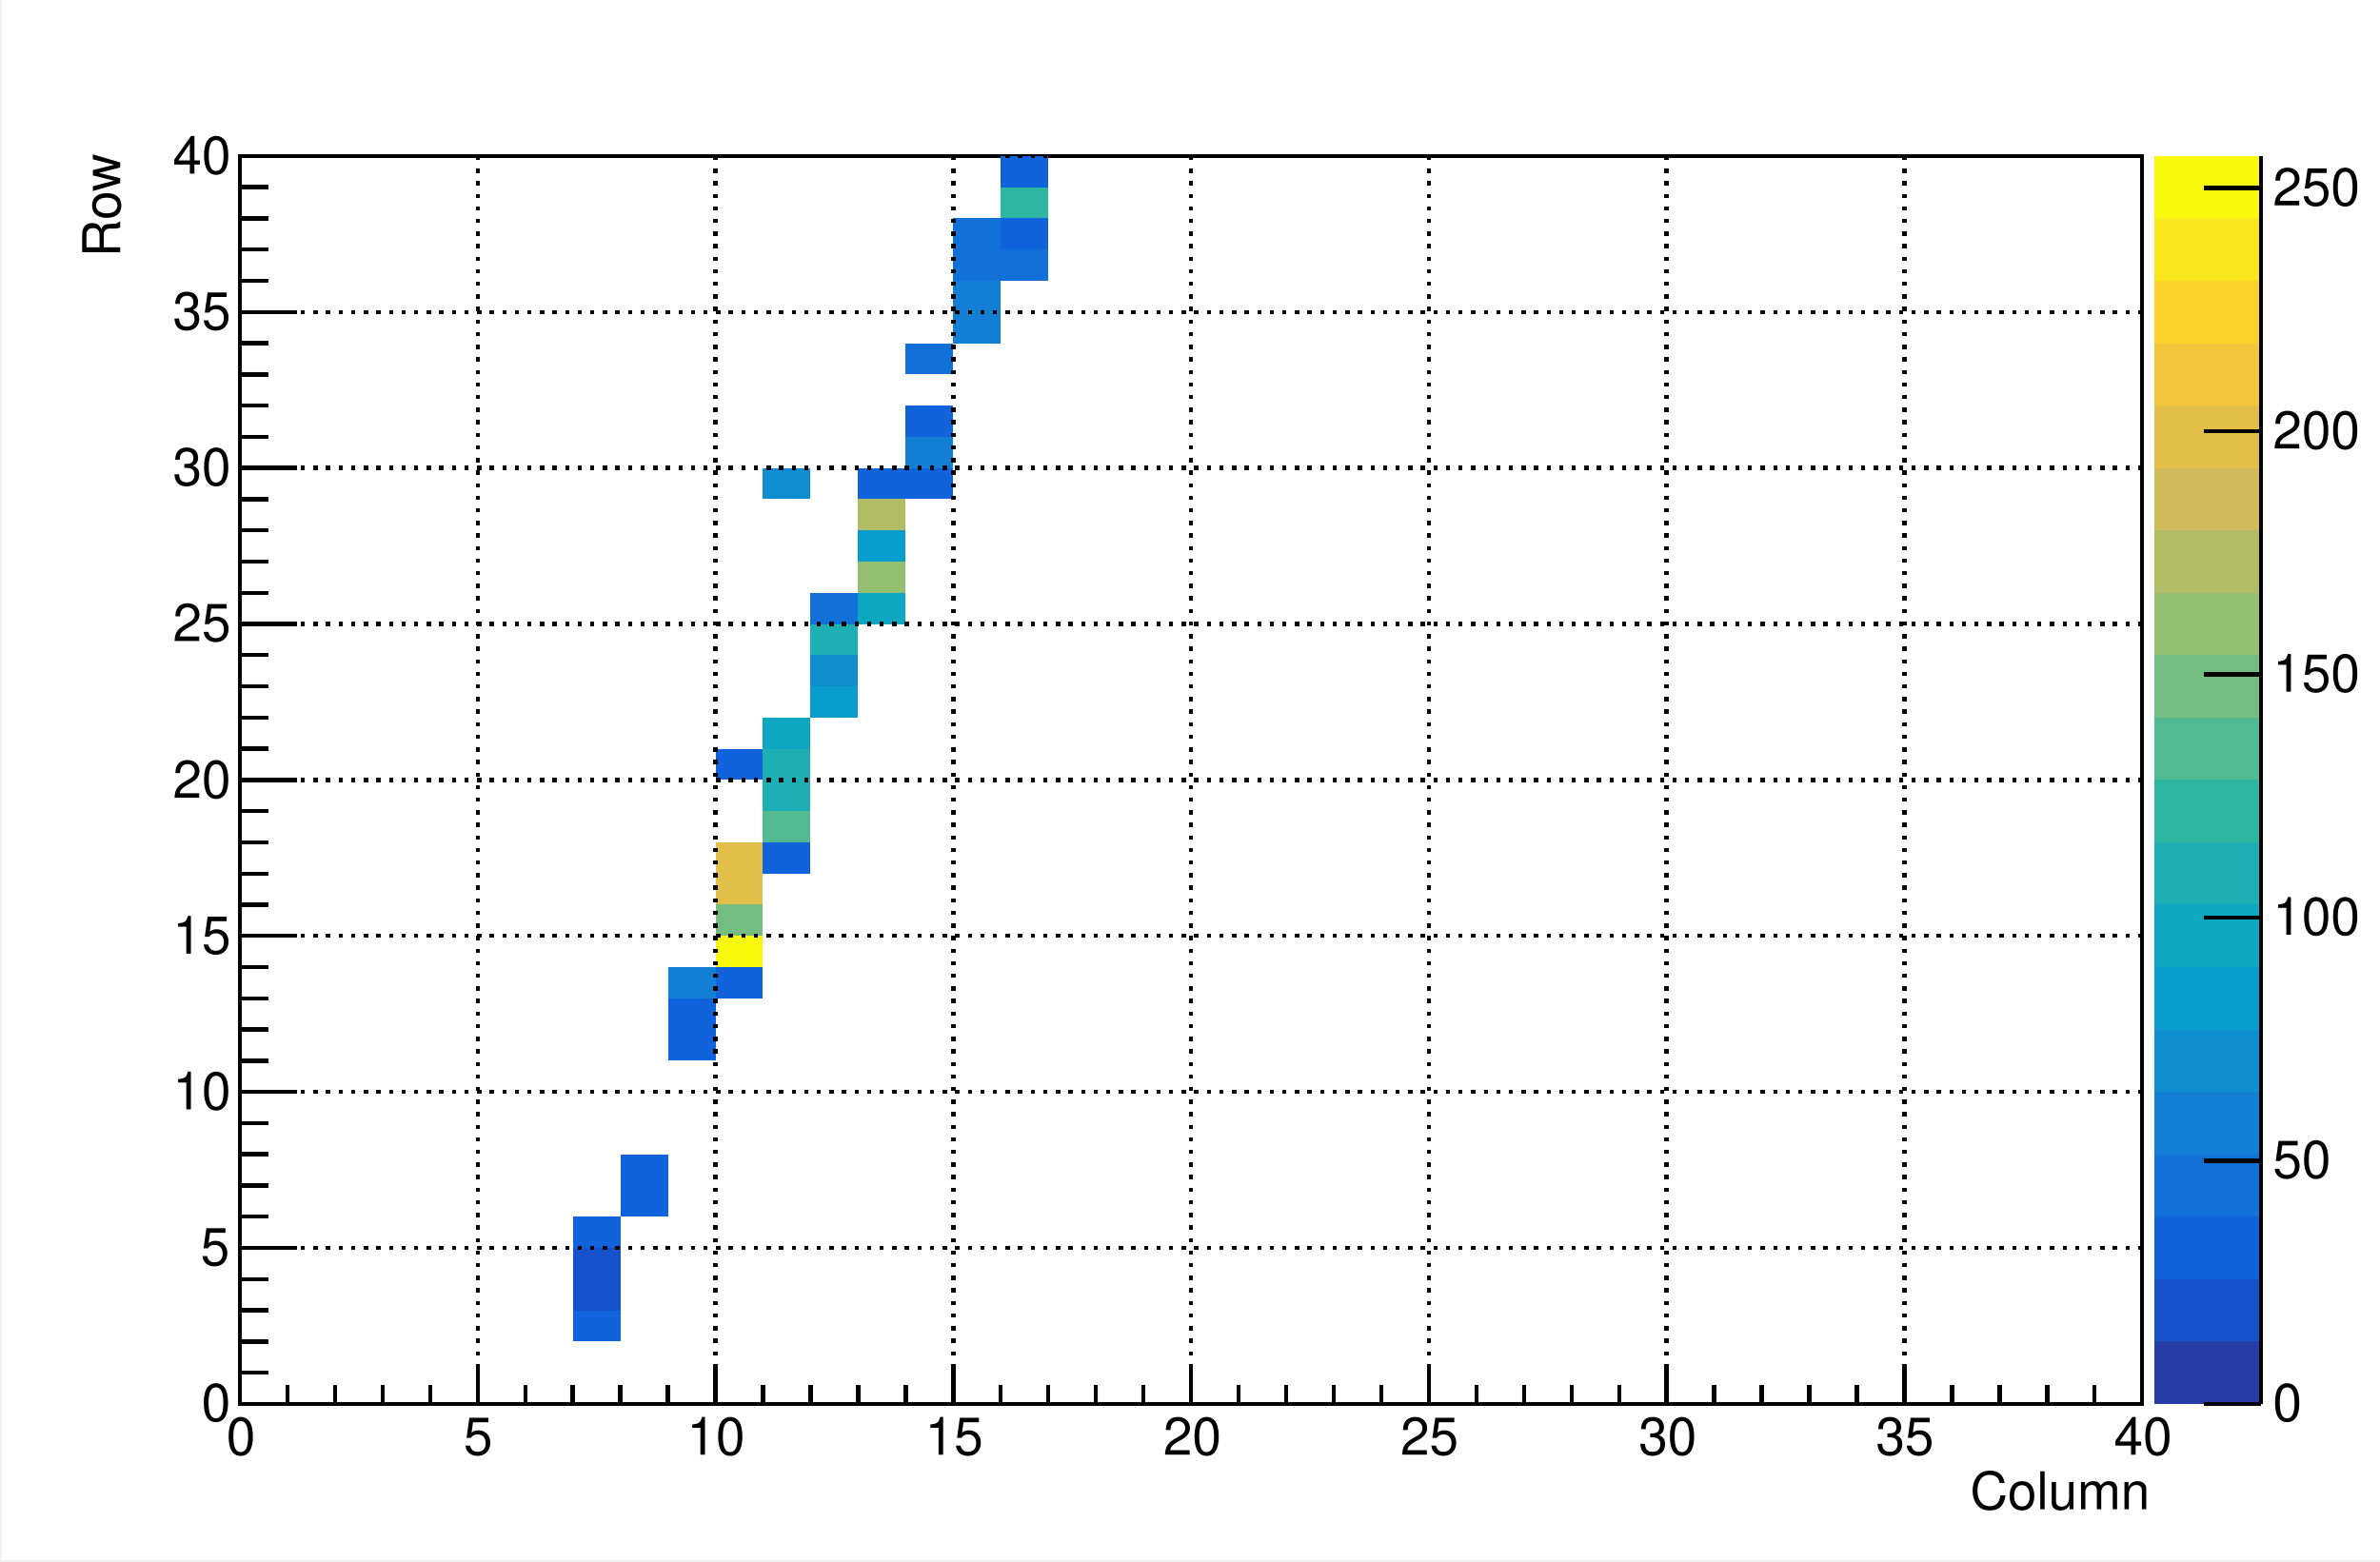
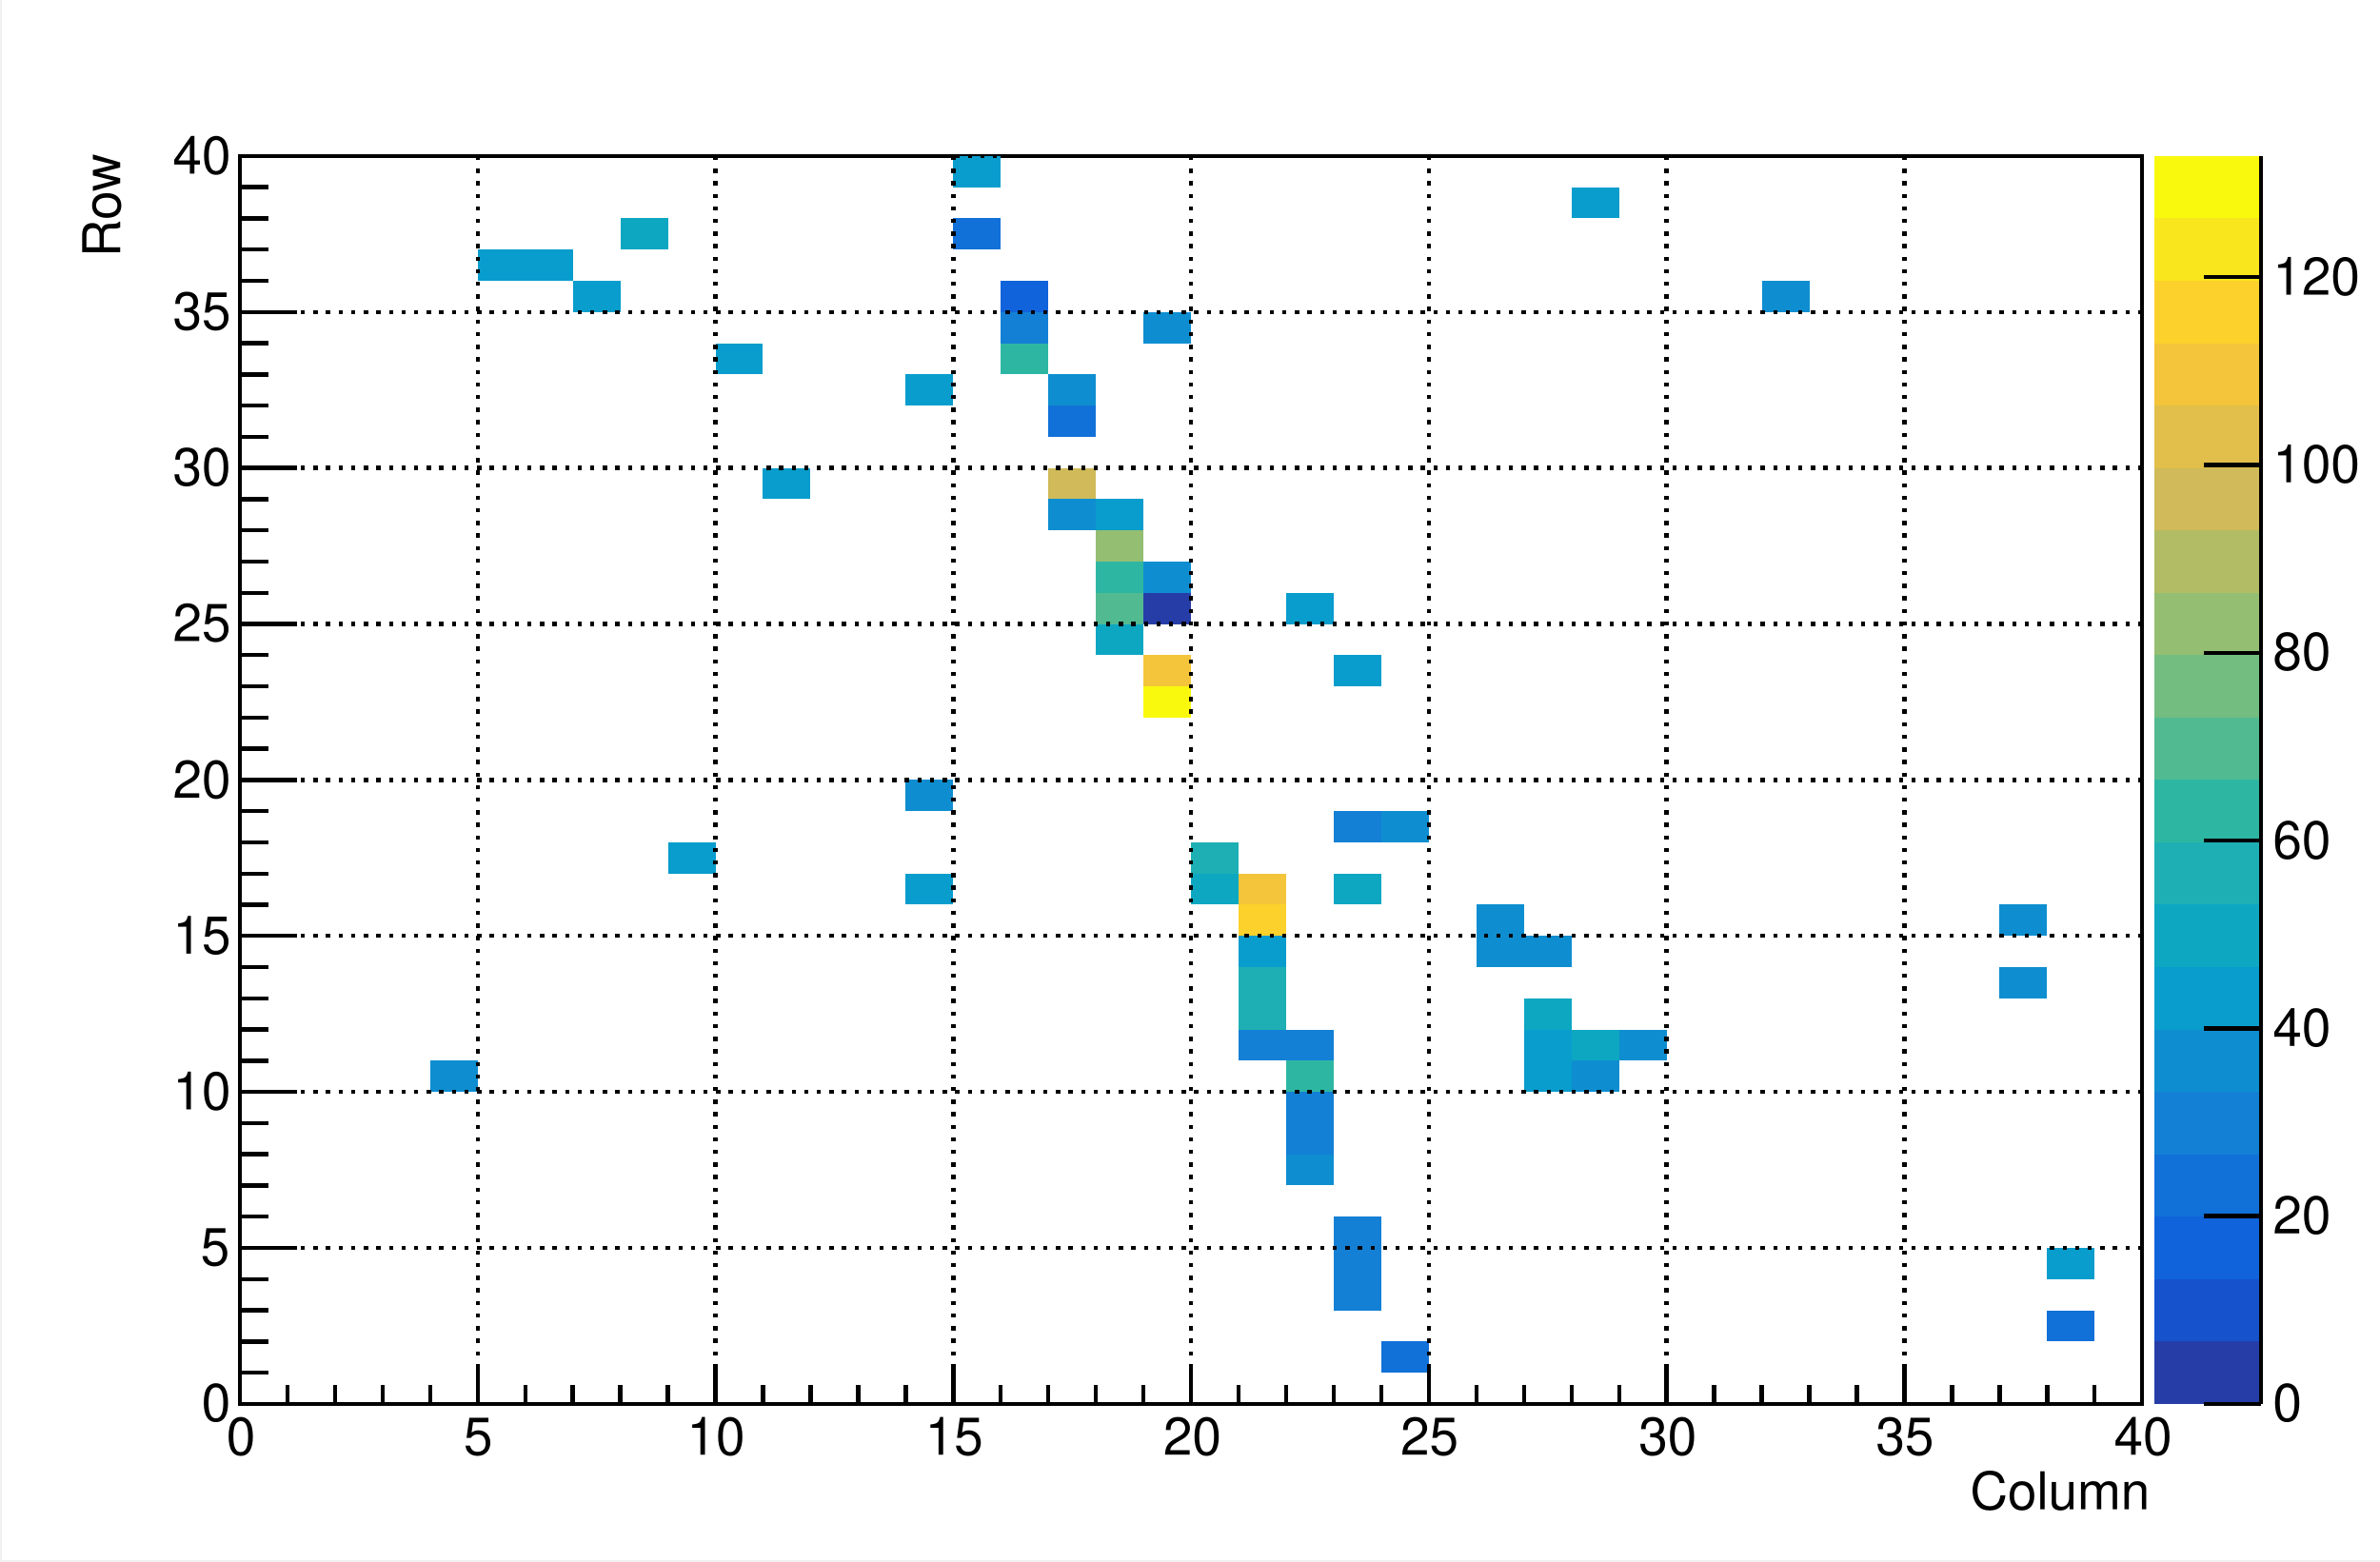
<svg xmlns="http://www.w3.org/2000/svg" width="567.429" height="372.459" viewBox="0 0 567.429 372.459" shape-rendering="crispEdges">
  <defs>
</defs>
  <rect x="0.5" y="0" width="566.929" height="371.959" fill="white" />
  <rect x="57.193" y="37.196" width="453.543" height="297.567" fill="white" />
  <rect x="57.193" y="37.196" width="453.543" height="297.567" fill="none" stroke="black" />
  <rect x="57.193" y="37.196" width="453.543" height="297.567" fill="white" />
  <rect x="57.193" y="37.196" width="453.543" height="297.567" fill="none" stroke="black" />
-   <rect x="136.563" y="312.445" width="11.339" height="7.439" fill="#1063db" />
-   <rect x="136.563" y="305.006" width="11.339" height="7.439" fill="#1652cc" />
-   <rect x="136.563" y="297.567" width="11.339" height="7.439" fill="#1652cc" />
-   <rect x="136.563" y="290.128" width="11.339" height="7.439" fill="#1063db" />
-   <rect x="147.902" y="282.688" width="11.339" height="7.439" fill="#1063db" />
-   <rect x="147.902" y="275.249" width="11.339" height="7.439" fill="#1063db" />
-   <rect x="159.24" y="245.493" width="11.339" height="7.439" fill="#1063db" />
-   <rect x="159.24" y="238.053" width="11.339" height="7.439" fill="#1063db" />
-   <rect x="159.24" y="230.614" width="11.339" height="7.439" fill="#1380d5" />
-   <rect x="170.579" y="230.614" width="11.339" height="7.439" fill="#1063db" />
-   <rect x="170.579" y="223.175" width="11.339" height="7.439" fill="#f9f90e" />
-   <rect x="170.579" y="215.736" width="11.339" height="7.439" fill="#73bd80" />
-   <rect x="170.579" y="208.297" width="11.339" height="7.439" fill="#e1bf4a" />
-   <rect x="170.579" y="200.858" width="11.339" height="7.439" fill="#e1bf4a" />
-   <rect x="181.917" y="200.858" width="11.339" height="7.439" fill="#1063db" />
-   <rect x="181.917" y="193.418" width="11.339" height="7.439" fill="#52ba91" />
-   <rect x="181.917" y="185.979" width="11.339" height="7.439" fill="#1dafb3" />
-   <rect x="170.579" y="178.54" width="11.339" height="7.439" fill="#1063db" />
-   <rect x="181.917" y="178.54" width="11.339" height="7.439" fill="#1dafb3" />
-   <rect x="181.917" y="171.101" width="11.339" height="7.439" fill="#0da7c2" />
-   <rect x="193.256" y="163.662" width="11.339" height="7.439" fill="#089dcc" />
-   <rect x="193.256" y="156.223" width="11.339" height="7.439" fill="#0e8ed0" />
-   <rect x="193.256" y="148.783" width="11.339" height="7.439" fill="#1dafb3" />
-   <rect x="193.256" y="141.344" width="11.339" height="7.439" fill="#1171d8" />
-   <rect x="204.594" y="141.344" width="11.339" height="7.439" fill="#0da7c2" />
-   <rect x="204.594" y="133.905" width="11.339" height="7.439" fill="#94be71" />
-   <rect x="204.594" y="126.466" width="11.339" height="7.439" fill="#089dcc" />
-   <rect x="204.594" y="119.027" width="11.339" height="7.439" fill="#b2bc65" />
-   <rect x="181.917" y="111.588" width="11.339" height="7.439" fill="#0e8ed0" />
-   <rect x="204.594" y="111.588" width="11.339" height="7.439" fill="#1063db" />
-   <rect x="215.933" y="111.588" width="11.339" height="7.439" fill="#1063db" />
-   <rect x="215.933" y="104.148" width="11.339" height="7.439" fill="#1380d5" />
-   <rect x="215.933" y="96.709" width="11.339" height="7.439" fill="#1063db" />
-   <rect x="215.933" y="81.831" width="11.339" height="7.439" fill="#1171d8" />
-   <rect x="227.272" y="74.392" width="11.339" height="7.439" fill="#1380d5" />
-   <rect x="227.272" y="66.953" width="11.339" height="7.439" fill="#1380d5" />
-   <rect x="227.272" y="59.513" width="11.339" height="7.439" fill="#1171d8" />
-   <rect x="238.61" y="59.513" width="11.339" height="7.439" fill="#1171d8" />
+   <rect x="329.319" y="319.884" width="11.339" height="7.439" fill="#1171d8" />
+   <rect x="488.059" y="312.445" width="11.339" height="7.439" fill="#1171d8" />
+   <rect x="317.98" y="305.006" width="11.339" height="7.439" fill="#1380d5" />
+   <rect x="317.98" y="297.567" width="11.339" height="7.439" fill="#1380d5" />
+   <rect x="488.059" y="297.567" width="11.339" height="7.439" fill="#089dcc" />
+   <rect x="317.98" y="290.128" width="11.339" height="7.439" fill="#1380d5" />
+   <rect x="306.642" y="275.249" width="11.339" height="7.439" fill="#0e8ed0" />
+   <rect x="306.642" y="267.81" width="11.339" height="7.439" fill="#1380d5" />
+   <rect x="306.642" y="260.371" width="11.339" height="7.439" fill="#1380d5" />
+   <rect x="102.547" y="252.932" width="11.339" height="7.439" fill="#0e8ed0" />
+   <rect x="306.642" y="252.932" width="11.339" height="7.439" fill="#2db7a3" />
+   <rect x="363.335" y="252.932" width="11.339" height="7.439" fill="#089dcc" />
+   <rect x="374.673" y="252.932" width="11.339" height="7.439" fill="#0e8ed0" />
+   <rect x="295.303" y="245.493" width="11.339" height="7.439" fill="#1380d5" />
+   <rect x="306.642" y="245.493" width="11.339" height="7.439" fill="#1380d5" />
+   <rect x="363.335" y="245.493" width="11.339" height="7.439" fill="#089dcc" />
+   <rect x="374.673" y="245.493" width="11.339" height="7.439" fill="#0da7c2" />
+   <rect x="386.012" y="245.493" width="11.339" height="7.439" fill="#0e8ed0" />
+   <rect x="295.303" y="238.053" width="11.339" height="7.439" fill="#1dafb3" />
+   <rect x="363.335" y="238.053" width="11.339" height="7.439" fill="#0da7c2" />
+   <rect x="295.303" y="230.614" width="11.339" height="7.439" fill="#1dafb3" />
+   <rect x="476.72" y="230.614" width="11.339" height="7.439" fill="#0e8ed0" />
+   <rect x="295.303" y="223.175" width="11.339" height="7.439" fill="#089dcc" />
+   <rect x="351.996" y="223.175" width="11.339" height="7.439" fill="#0e8ed0" />
+   <rect x="363.335" y="223.175" width="11.339" height="7.439" fill="#0e8ed0" />
+   <rect x="295.303" y="215.736" width="11.339" height="7.439" fill="#fcd12b" />
+   <rect x="351.996" y="215.736" width="11.339" height="7.439" fill="#0e8ed0" />
+   <rect x="476.72" y="215.736" width="11.339" height="7.439" fill="#0e8ed0" />
+   <rect x="215.933" y="208.297" width="11.339" height="7.439" fill="#089dcc" />
+   <rect x="283.965" y="208.297" width="11.339" height="7.439" fill="#0da7c2" />
+   <rect x="295.303" y="208.297" width="11.339" height="7.439" fill="#f4c53a" />
+   <rect x="317.98" y="208.297" width="11.339" height="7.439" fill="#0da7c2" />
+   <rect x="159.24" y="200.858" width="11.339" height="7.439" fill="#089dcc" />
+   <rect x="283.965" y="200.858" width="11.339" height="7.439" fill="#1dafb3" />
+   <rect x="317.98" y="193.418" width="11.339" height="7.439" fill="#1380d5" />
+   <rect x="329.319" y="193.418" width="11.339" height="7.439" fill="#0e8ed0" />
+   <rect x="215.933" y="185.979" width="11.339" height="7.439" fill="#0e8ed0" />
+   <rect x="272.626" y="163.662" width="11.339" height="7.439" fill="#f9f90e" />
+   <rect x="272.626" y="156.223" width="11.339" height="7.439" fill="#f4c53a" />
+   <rect x="317.98" y="156.223" width="11.339" height="7.439" fill="#089dcc" />
+   <rect x="261.287" y="148.783" width="11.339" height="7.439" fill="#0da7c2" />
+   <rect x="261.287" y="141.344" width="11.339" height="7.439" fill="#52ba91" />
+   <rect x="272.626" y="141.344" width="11.339" height="7.439" fill="#263da8" />
+   <rect x="306.642" y="141.344" width="11.339" height="7.439" fill="#089dcc" />
+   <rect x="261.287" y="133.905" width="11.339" height="7.439" fill="#2db7a3" />
+   <rect x="272.626" y="133.905" width="11.339" height="7.439" fill="#0e8ed0" />
+   <rect x="261.287" y="126.466" width="11.339" height="7.439" fill="#94be71" />
+   <rect x="249.949" y="119.027" width="11.339" height="7.439" fill="#0e8ed0" />
+   <rect x="261.287" y="119.027" width="11.339" height="7.439" fill="#089dcc" />
+   <rect x="181.917" y="111.588" width="11.339" height="7.439" fill="#089dcc" />
+   <rect x="249.949" y="111.588" width="11.339" height="7.439" fill="#d0ba59" />
+   <rect x="249.949" y="96.709" width="11.339" height="7.439" fill="#1171d8" />
+   <rect x="215.933" y="89.27" width="11.339" height="7.439" fill="#089dcc" />
+   <rect x="249.949" y="89.27" width="11.339" height="7.439" fill="#0e8ed0" />
+   <rect x="170.579" y="81.831" width="11.339" height="7.439" fill="#089dcc" />
+   <rect x="238.61" y="81.831" width="11.339" height="7.439" fill="#2db7a3" />
+   <rect x="238.61" y="74.392" width="11.339" height="7.439" fill="#1380d5" />
+   <rect x="272.626" y="74.392" width="11.339" height="7.439" fill="#0e8ed0" />
+   <rect x="136.563" y="66.953" width="11.339" height="7.439" fill="#089dcc" />
+   <rect x="238.61" y="66.953" width="11.339" height="7.439" fill="#1063db" />
+   <rect x="420.028" y="66.953" width="11.339" height="7.439" fill="#0e8ed0" />
+   <rect x="113.886" y="59.513" width="11.339" height="7.439" fill="#089dcc" />
+   <rect x="125.224" y="59.513" width="11.339" height="7.439" fill="#089dcc" />
+   <rect x="147.902" y="52.074" width="11.339" height="7.439" fill="#0da7c2" />
  <rect x="227.272" y="52.074" width="11.339" height="7.439" fill="#1171d8" />
-   <rect x="238.61" y="52.074" width="11.339" height="7.439" fill="#1063db" />
-   <rect x="238.61" y="44.635" width="11.339" height="7.439" fill="#2db7a3" />
-   <rect x="238.61" y="37.196" width="11.339" height="7.439" fill="#1063db" />
+   <rect x="374.673" y="44.635" width="11.339" height="7.439" fill="#089dcc" />
+   <rect x="227.272" y="37.196" width="11.339" height="7.439" fill="#089dcc" />
  <path d="M57.193,334.763h 453.543" fill="none" stroke="black" />
  <path d="M57.193,325.836v 8.927" fill="none" stroke="black" />
  <path d="M57.193,37.196v 297.567" fill="none" stroke="black" stroke-dasharray=" 1, 2" />
  <path d="M68.531,330.299v 4.463" fill="none" stroke="black" />
  <path d="M79.87,330.299v 4.463" fill="none" stroke="black" />
  <path d="M91.209,330.299v 4.463" fill="none" stroke="black" />
  <path d="M102.547,330.299v 4.463" fill="none" stroke="black" />
  <path d="M113.886,325.836v 8.927" fill="none" stroke="black" />
  <path d="M113.886,37.196v 297.567" fill="none" stroke="black" stroke-dasharray=" 1, 2" />
  <path d="M125.224,330.299v 4.463" fill="none" stroke="black" />
  <path d="M136.563,330.299v 4.463" fill="none" stroke="black" />
  <path d="M147.902,330.299v 4.463" fill="none" stroke="black" />
  <path d="M159.24,330.299v 4.463" fill="none" stroke="black" />
  <path d="M170.579,325.836v 8.927" fill="none" stroke="black" />
  <path d="M170.579,37.196v 297.567" fill="none" stroke="black" stroke-dasharray=" 1, 2" />
  <path d="M181.917,330.299v 4.463" fill="none" stroke="black" />
  <path d="M193.256,330.299v 4.463" fill="none" stroke="black" />
  <path d="M204.594,330.299v 4.463" fill="none" stroke="black" />
  <path d="M215.933,330.299v 4.463" fill="none" stroke="black" />
  <path d="M227.272,325.836v 8.927" fill="none" stroke="black" />
  <path d="M227.272,37.196v 297.567" fill="none" stroke="black" stroke-dasharray=" 1, 2" />
  <path d="M238.61,330.299v 4.463" fill="none" stroke="black" />
  <path d="M249.949,330.299v 4.463" fill="none" stroke="black" />
  <path d="M261.287,330.299v 4.463" fill="none" stroke="black" />
  <path d="M272.626,330.299v 4.463" fill="none" stroke="black" />
  <path d="M283.965,325.836v 8.927" fill="none" stroke="black" />
  <path d="M283.965,37.196v 297.567" fill="none" stroke="black" stroke-dasharray=" 1, 2" />
  <path d="M295.303,330.299v 4.463" fill="none" stroke="black" />
  <path d="M306.642,330.299v 4.463" fill="none" stroke="black" />
  <path d="M317.98,330.299v 4.463" fill="none" stroke="black" />
  <path d="M329.319,330.299v 4.463" fill="none" stroke="black" />
  <path d="M340.657,325.836v 8.927" fill="none" stroke="black" />
  <path d="M340.657,37.196v 297.567" fill="none" stroke="black" stroke-dasharray=" 1, 2" />
  <path d="M351.996,330.299v 4.463" fill="none" stroke="black" />
  <path d="M363.335,330.299v 4.463" fill="none" stroke="black" />
  <path d="M374.673,330.299v 4.463" fill="none" stroke="black" />
  <path d="M386.012,330.299v 4.463" fill="none" stroke="black" />
  <path d="M397.35,325.836v 8.927" fill="none" stroke="black" />
  <path d="M397.35,37.196v 297.567" fill="none" stroke="black" stroke-dasharray=" 1, 2" />
  <path d="M408.689,330.299v 4.463" fill="none" stroke="black" />
  <path d="M420.028,330.299v 4.463" fill="none" stroke="black" />
  <path d="M431.366,330.299v 4.463" fill="none" stroke="black" />
  <path d="M442.705,330.299v 4.463" fill="none" stroke="black" />
  <path d="M454.043,325.836v 8.927" fill="none" stroke="black" />
  <path d="M454.043,37.196v 297.567" fill="none" stroke="black" stroke-dasharray=" 1, 2" />
  <path d="M465.382,330.299v 4.463" fill="none" stroke="black" />
  <path d="M476.72,330.299v 4.463" fill="none" stroke="black" />
  <path d="M488.059,330.299v 4.463" fill="none" stroke="black" />
  <path d="M499.398,330.299v 4.463" fill="none" stroke="black" />
  <path d="M510.736,325.836v 8.927" fill="none" stroke="black" />
  <path d="M510.736,37.196v 297.567" fill="none" stroke="black" stroke-dasharray=" 1, 2" />
  <text xml:space="preserve" x="53.975" y="346.877" fill="black" font-size="12.444" font-family="Helvetica">0</text>
  <text xml:space="preserve" x="110.526" y="346.877" fill="black" font-size="12.444" font-family="Helvetica">5</text>
  <text xml:space="preserve" x="163.764" y="346.877" fill="black" font-size="12.444" font-family="Helvetica">10</text>
  <text xml:space="preserve" x="220.552" y="346.877" fill="black" font-size="12.444" font-family="Helvetica">15</text>
  <text xml:space="preserve" x="277.339" y="346.877" fill="black" font-size="12.444" font-family="Helvetica">20</text>
  <text xml:space="preserve" x="333.89" y="346.877" fill="black" font-size="12.444" font-family="Helvetica">25</text>
  <text xml:space="preserve" x="390.678" y="346.877" fill="black" font-size="12.444" font-family="Helvetica">30</text>
  <text xml:space="preserve" x="447.229" y="346.877" fill="black" font-size="12.444" font-family="Helvetica">35</text>
  <text xml:space="preserve" x="504.016" y="346.877" fill="black" font-size="12.444" font-family="Helvetica">40</text>
  <text xml:space="preserve" x="469.707" y="359.891" fill="black" font-size="12.444" font-family="Helvetica">Column</text>
  <path d="M57.193,334.763v -297.567" fill="none" stroke="black" />
  <path d="M70.799,334.763h -13.606" fill="none" stroke="black" />
  <path d="M510.736,334.763h -453.543" fill="none" stroke="black" stroke-dasharray=" 1, 2" />
  <path d="M63.996,327.323h -6.803" fill="none" stroke="black" />
  <path d="M63.996,319.884h -6.803" fill="none" stroke="black" />
  <path d="M63.996,312.445h -6.803" fill="none" stroke="black" />
  <path d="M63.996,305.006h -6.803" fill="none" stroke="black" />
  <path d="M70.799,297.567h -13.606" fill="none" stroke="black" />
  <path d="M510.736,297.567h -453.543" fill="none" stroke="black" stroke-dasharray=" 1, 2" />
  <path d="M63.996,290.128h -6.803" fill="none" stroke="black" />
  <path d="M63.996,282.688h -6.803" fill="none" stroke="black" />
  <path d="M63.996,275.249h -6.803" fill="none" stroke="black" />
  <path d="M63.996,267.81h -6.803" fill="none" stroke="black" />
  <path d="M70.799,260.371h -13.606" fill="none" stroke="black" />
  <path d="M510.736,260.371h -453.543" fill="none" stroke="black" stroke-dasharray=" 1, 2" />
  <path d="M63.996,252.932h -6.803" fill="none" stroke="black" />
  <path d="M63.996,245.493h -6.803" fill="none" stroke="black" />
  <path d="M63.996,238.053h -6.803" fill="none" stroke="black" />
  <path d="M63.996,230.614h -6.803" fill="none" stroke="black" />
  <path d="M70.799,223.175h -13.606" fill="none" stroke="black" />
  <path d="M510.736,223.175h -453.543" fill="none" stroke="black" stroke-dasharray=" 1, 2" />
  <path d="M63.996,215.736h -6.803" fill="none" stroke="black" />
  <path d="M63.996,208.297h -6.803" fill="none" stroke="black" />
  <path d="M63.996,200.858h -6.803" fill="none" stroke="black" />
  <path d="M63.996,193.418h -6.803" fill="none" stroke="black" />
  <path d="M70.799,185.979h -13.606" fill="none" stroke="black" />
  <path d="M510.736,185.979h -453.543" fill="none" stroke="black" stroke-dasharray=" 1, 2" />
  <path d="M63.996,178.54h -6.803" fill="none" stroke="black" />
  <path d="M63.996,171.101h -6.803" fill="none" stroke="black" />
  <path d="M63.996,163.662h -6.803" fill="none" stroke="black" />
  <path d="M63.996,156.223h -6.803" fill="none" stroke="black" />
  <path d="M70.799,148.783h -13.606" fill="none" stroke="black" />
  <path d="M510.736,148.783h -453.543" fill="none" stroke="black" stroke-dasharray=" 1, 2" />
  <path d="M63.996,141.344h -6.803" fill="none" stroke="black" />
  <path d="M63.996,133.905h -6.803" fill="none" stroke="black" />
  <path d="M63.996,126.466h -6.803" fill="none" stroke="black" />
  <path d="M63.996,119.027h -6.803" fill="none" stroke="black" />
  <path d="M70.799,111.588h -13.606" fill="none" stroke="black" />
  <path d="M510.736,111.588h -453.543" fill="none" stroke="black" stroke-dasharray=" 1, 2" />
  <path d="M63.996,104.148h -6.803" fill="none" stroke="black" />
  <path d="M63.996,96.709h -6.803" fill="none" stroke="black" />
  <path d="M63.996,89.27h -6.803" fill="none" stroke="black" />
  <path d="M63.996,81.831h -6.803" fill="none" stroke="black" />
  <path d="M70.799,74.392h -13.606" fill="none" stroke="black" />
  <path d="M510.736,74.392h -453.543" fill="none" stroke="black" stroke-dasharray=" 1, 2" />
  <path d="M63.996,66.953h -6.803" fill="none" stroke="black" />
  <path d="M63.996,59.513h -6.803" fill="none" stroke="black" />
  <path d="M63.996,52.074h -6.803" fill="none" stroke="black" />
  <path d="M63.996,44.635h -6.803" fill="none" stroke="black" />
  <path d="M70.799,37.196h -13.606" fill="none" stroke="black" />
  <path d="M510.736,37.196h -453.543" fill="none" stroke="black" stroke-dasharray=" 1, 2" />
  <text xml:space="preserve" x="48.06" y="338.832" fill="black" font-size="12.444" font-family="Helvetica">0</text>
  <text xml:space="preserve" x="47.823" y="301.684" fill="black" font-size="12.444" font-family="Helvetica">5</text>
  <text xml:space="preserve" x="41.198" y="264.535" fill="black" font-size="12.444" font-family="Helvetica">10</text>
  <text xml:space="preserve" x="41.198" y="227.387" fill="black" font-size="12.444" font-family="Helvetica">15</text>
  <text xml:space="preserve" x="41.198" y="190.238" fill="black" font-size="12.444" font-family="Helvetica">20</text>
  <text xml:space="preserve" x="41.198" y="152.853" fill="black" font-size="12.444" font-family="Helvetica">25</text>
  <text xml:space="preserve" x="41.198" y="115.705" fill="black" font-size="12.444" font-family="Helvetica">30</text>
  <text xml:space="preserve" x="41.198" y="78.556" fill="black" font-size="12.444" font-family="Helvetica">35</text>
  <text xml:space="preserve" x="41.198" y="41.408" fill="black" font-size="12.444" font-family="Helvetica">40</text>
  <g transform="rotate(-90,28.6572,61.2832)">
    <text xml:space="preserve" x="28.657" y="61.283" fill="black" font-size="12.444" font-family="Helvetica">Row</text>
  </g>
  <rect x="513.571" y="319.884" width="25.512" height="14.878" fill="#263da8" />
  <rect x="513.571" y="305.006" width="25.512" height="14.878" fill="#1652cc" />
  <rect x="513.571" y="290.128" width="25.512" height="14.878" fill="#1063db" />
  <rect x="513.571" y="275.249" width="25.512" height="14.878" fill="#1171d8" />
  <rect x="513.571" y="260.371" width="25.512" height="14.878" fill="#1380d5" />
  <rect x="513.571" y="245.493" width="25.512" height="14.878" fill="#0e8ed0" />
  <rect x="513.571" y="230.614" width="25.512" height="14.878" fill="#089dcc" />
  <rect x="513.571" y="215.736" width="25.512" height="14.878" fill="#0da7c2" />
  <rect x="513.571" y="200.858" width="25.512" height="14.878" fill="#1dafb3" />
  <rect x="513.571" y="185.979" width="25.512" height="14.878" fill="#2db7a3" />
  <rect x="513.571" y="171.101" width="25.512" height="14.878" fill="#52ba91" />
  <rect x="513.571" y="156.223" width="25.512" height="14.878" fill="#73bd80" />
  <rect x="513.571" y="141.344" width="25.512" height="14.878" fill="#94be71" />
  <rect x="513.571" y="126.466" width="25.512" height="14.878" fill="#b2bc65" />
  <rect x="513.571" y="111.588" width="25.512" height="14.878" fill="#d0ba59" />
  <rect x="513.571" y="96.709" width="25.512" height="14.878" fill="#e1bf4a" />
  <rect x="513.571" y="81.831" width="25.512" height="14.878" fill="#f4c53a" />
  <rect x="513.571" y="66.953" width="25.512" height="14.878" fill="#fcd12b" />
  <rect x="513.571" y="52.074" width="25.512" height="14.878" fill="#fae61c" />
  <rect x="513.571" y="37.196" width="25.512" height="14.878" fill="#f9f90e" />
  <path d="M539.083,334.763v -297.567" fill="none" stroke="black" />
  <path d="M525.476,334.763h 13.606" fill="none" stroke="black" />
-   <path d="M525.476,276.77h 13.606" fill="none" stroke="black" />
-   <path d="M525.476,218.777h 13.606" fill="none" stroke="black" />
-   <path d="M525.476,160.783h 13.606" fill="none" stroke="black" />
-   <path d="M525.476,102.79h 13.606" fill="none" stroke="black" />
-   <path d="M525.476,44.797h 13.606" fill="none" stroke="black" />
-   <path d="M525.476,44.797h 13.606" fill="none" stroke="black" />
+   <path d="M525.476,289.984h 13.606" fill="none" stroke="black" />
+   <path d="M525.476,245.206h 13.606" fill="none" stroke="black" />
+   <path d="M525.476,200.428h 13.606" fill="none" stroke="black" />
+   <path d="M525.476,155.65h 13.606" fill="none" stroke="black" />
+   <path d="M525.476,110.871h 13.606" fill="none" stroke="black" />
+   <path d="M525.476,66.093h 13.606" fill="none" stroke="black" />
+   <path d="M525.476,66.093h 13.606" fill="none" stroke="black" />
  <text xml:space="preserve" x="541.875" y="338.832" fill="black" font-size="12.444" font-family="Helvetica">0</text>
-   <text xml:space="preserve" x="541.875" y="280.862" fill="black" font-size="12.444" font-family="Helvetica">50</text>
-   <text xml:space="preserve" x="541.875" y="222.891" fill="black" font-size="12.444" font-family="Helvetica">100</text>
-   <text xml:space="preserve" x="541.875" y="164.921" fill="black" font-size="12.444" font-family="Helvetica">150</text>
-   <text xml:space="preserve" x="541.875" y="106.95" fill="black" font-size="12.444" font-family="Helvetica">200</text>
-   <text xml:space="preserve" x="541.875" y="48.979" fill="black" font-size="12.444" font-family="Helvetica">250</text>
+   <text xml:space="preserve" x="541.875" y="294.112" fill="black" font-size="12.444" font-family="Helvetica">20</text>
+   <text xml:space="preserve" x="541.875" y="249.392" fill="black" font-size="12.444" font-family="Helvetica">40</text>
+   <text xml:space="preserve" x="541.875" y="204.672" fill="black" font-size="12.444" font-family="Helvetica">60</text>
+   <text xml:space="preserve" x="541.875" y="159.715" fill="black" font-size="12.444" font-family="Helvetica">80</text>
+   <text xml:space="preserve" x="541.875" y="114.995" fill="black" font-size="12.444" font-family="Helvetica">100</text>
+   <text xml:space="preserve" x="541.875" y="70.275" fill="black" font-size="12.444" font-family="Helvetica">120</text>
</svg>
